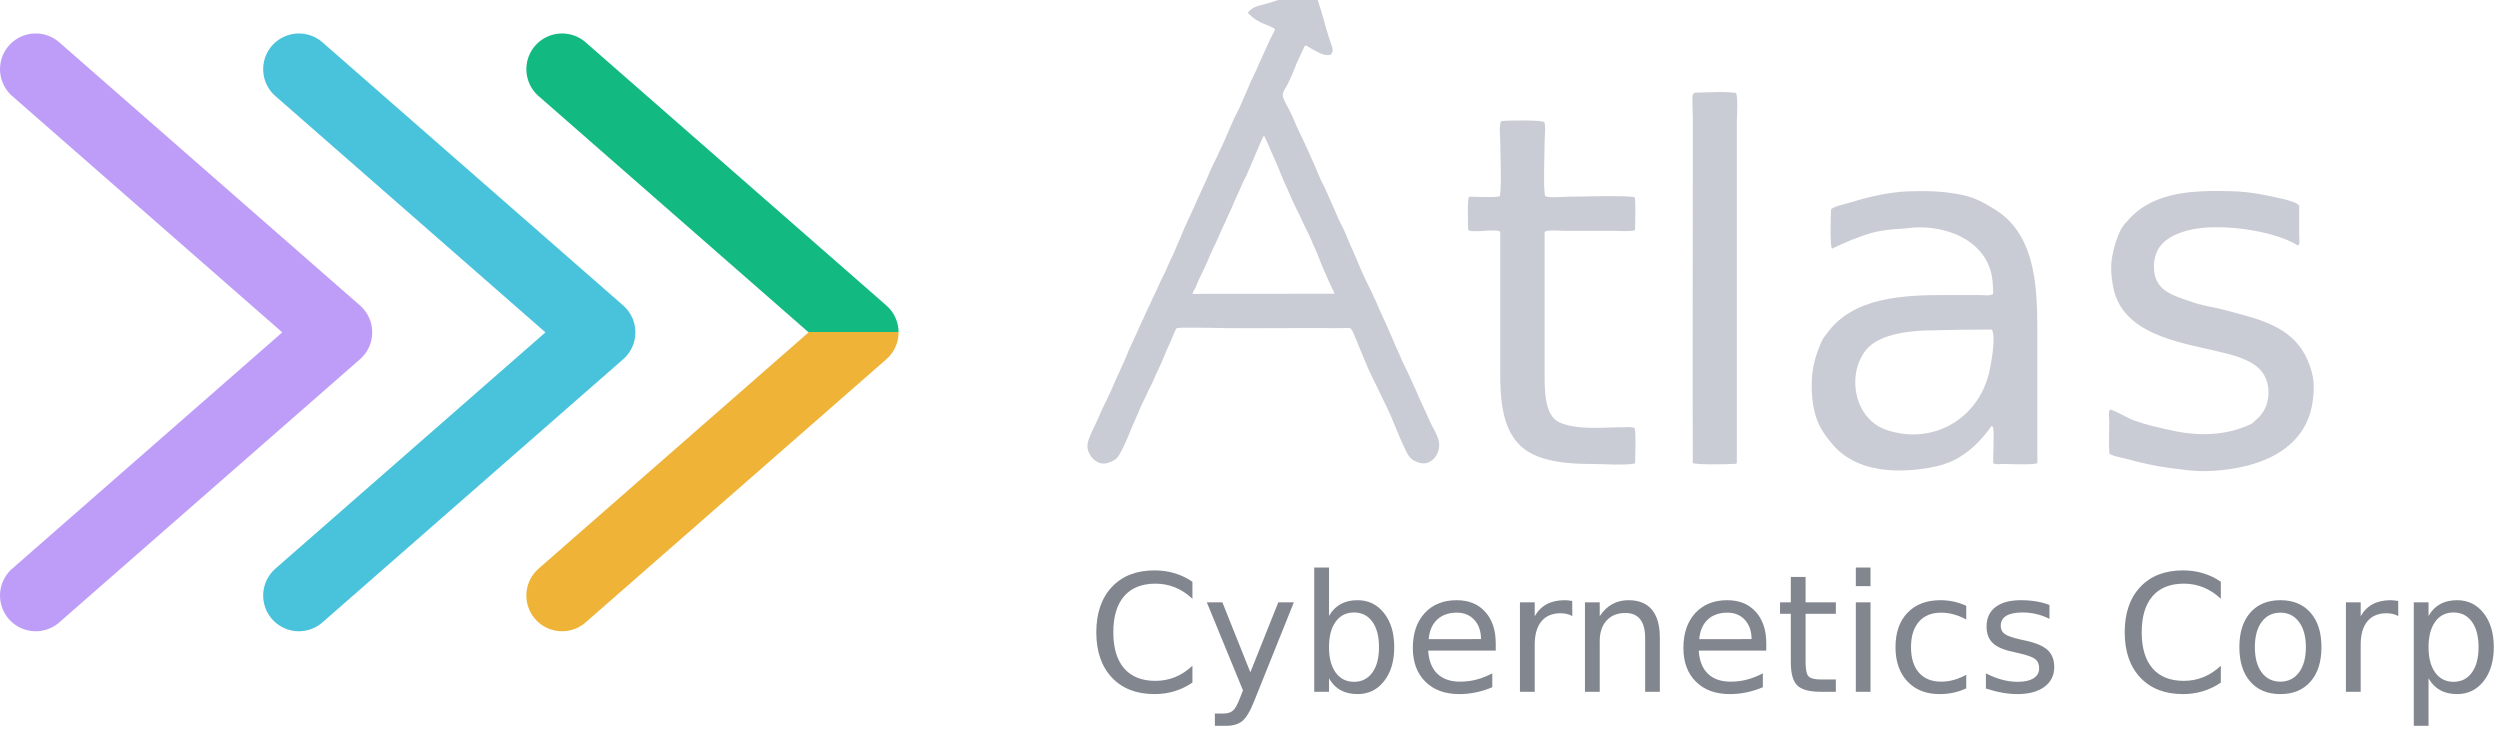
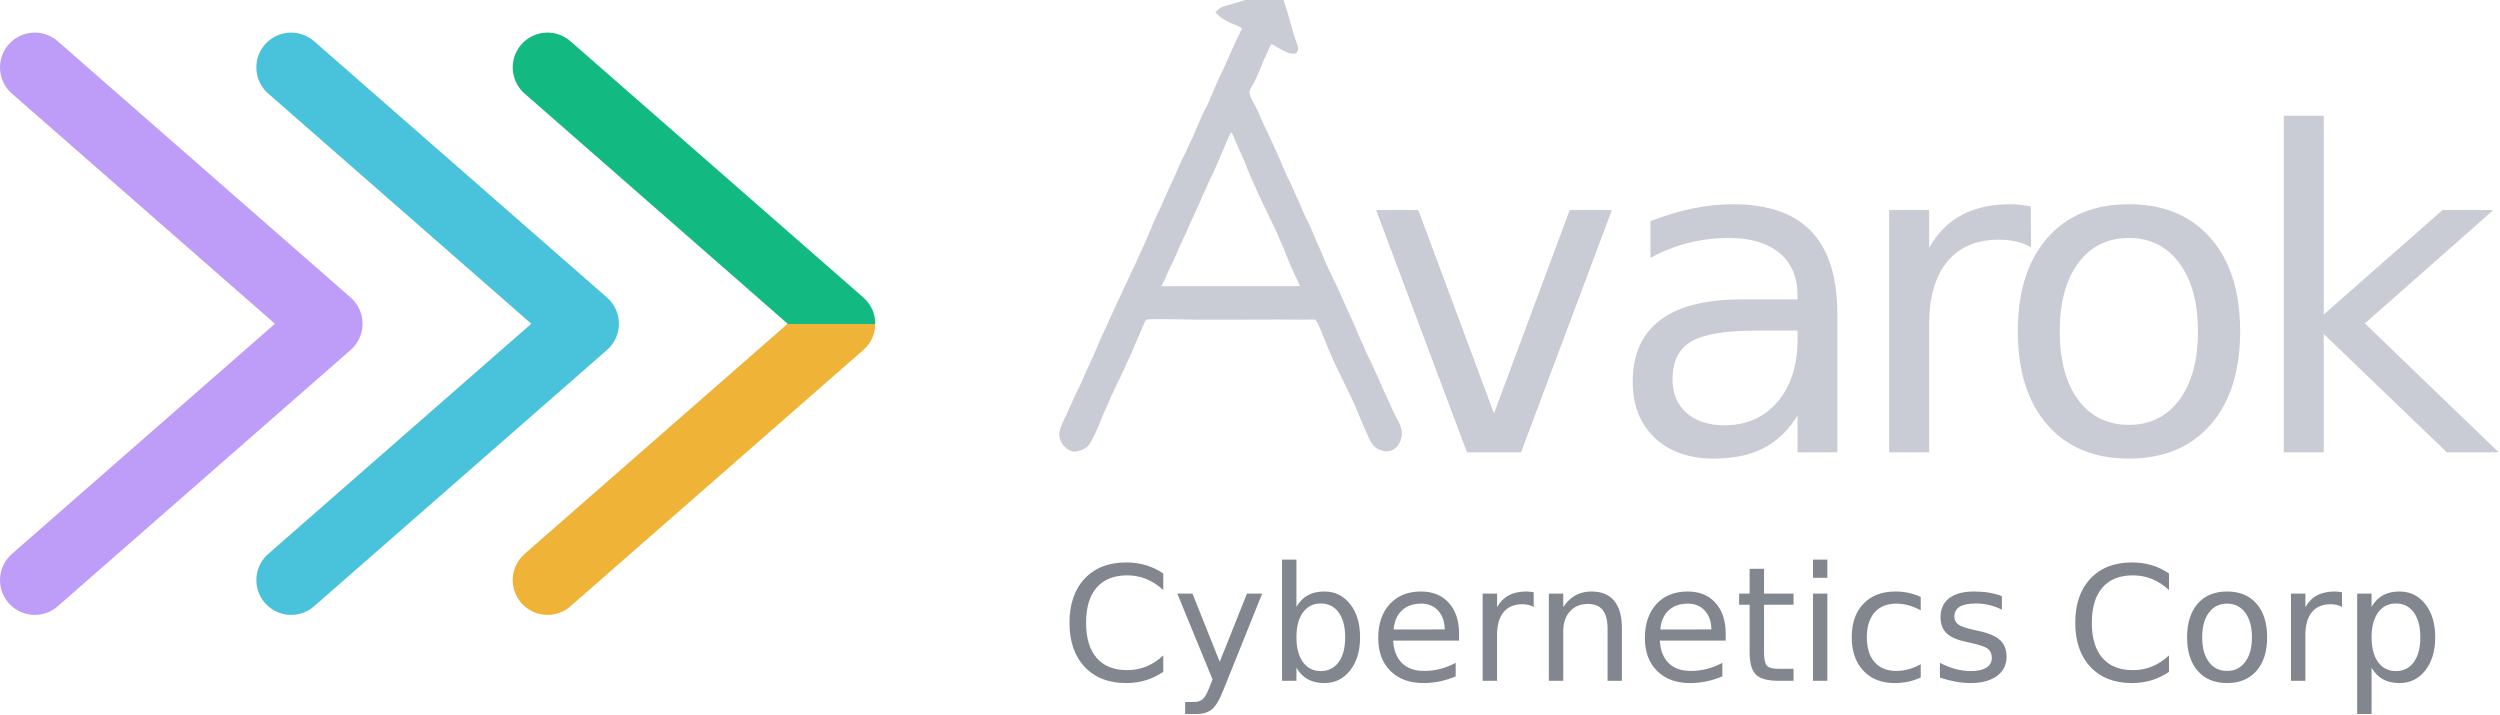
- <svg xmlns="http://www.w3.org/2000/svg" viewBox="0 0 1329.9 390" width="1329.9" height="390" role="img" aria-label="Atlas Cybernetics Corp">
+ <svg xmlns="http://www.w3.org/2000/svg" viewBox="0 0 1365.28 390" width="1365.28" height="390" role="img" aria-label="Avarok Cybernetics Corp">
  <defs>
-     <linearGradient id="gcd" x1="0" y1="0" x2="0" y2="1">
+     <linearGradient id="g1" x1="0" y1="0" x2="0" y2="1">
      <stop offset="0.5" stop-color="#12B981" />
      <stop offset="0.5" stop-color="#EFB338" />
    </linearGradient>
  </defs>
  <g transform="translate(0 17.8) scale(0.5)">
    <g fill="none" stroke-width="76" stroke-linecap="round" stroke-linejoin="round">
-       <path d="M38 38L358 318L38 598" stroke="#BE9DF8" />
-       <path d="M318 38L638 318L318 598" stroke="#49C3DB" />
-       <path d="M598 38L918 318L598 598" stroke="url(#gcd)" />
+       <path stroke="#BE9DF8" d="M38 38L358 318L38 598" />
+       <path stroke="#49C3DB" d="M318 38L638 318L318 598" />
+       <path stroke="url(#g1)" d="M598 38L918 318L598 598" />
    </g>
  </g>
  <path d="M718.38 174.57C716.41 174.39 714.35 174.56 712.38 174.56C707.88 174.54 703.37 174.53 698.88 174.51C683.88 174.46 668.87 174.68 653.88 174.56C647.42 174.51 640.96 174.29 634.5 174.29C632.96 174.29 627.03 174.19 625.9 174.62C625.6 174.83 624.14 178.21 623.92 178.75C622.4 182.58 620.53 186.28 619.03 190.12C617.45 194.17 615.37 198 613.71 202C612.52 204.86 610.91 207.53 609.7 210.38C608.79 212.53 607.58 214.57 606.7 216.75C605.05 220.82 603.07 224.77 601.47 228.88C600.2 232.14 596.27 241.55 594 243.81C592.53 245.28 589.44 246.47 587.38 246.58C583.06 246.82 579.39 242.73 578.58 238.75C578.29 237.3 578.54 235.77 578.95 234.38C580 230.83 582.78 225.86 584.28 222.25C586.94 215.86 590.38 209.79 592.95 203.38C593.7 201.51 594.71 199.75 595.46 197.88C596.4 195.5 597.67 193.26 598.59 190.88C600.98 184.67 604.1 178.74 606.72 172.62C607.49 170.82 608.46 169.07 609.2 167.25C610.17 164.87 611.47 162.63 612.46 160.25C613.59 157.54 615.09 154.97 616.21 152.25C617.7 148.64 619.71 145.24 621.17 141.62C622.55 138.24 624.36 135.03 625.67 131.62C626.43 129.68 627.42 127.83 628.17 125.88C630.13 120.71 632.71 115.81 634.9 110.75C637.84 103.96 641.14 97.33 643.97 90.5C645.25 87.39 647 84.48 648.3 81.38C649.16 79.3 650.32 77.34 651.17 75.25C652.75 71.34 654.62 67.54 656.22 63.62C657.17 61.3 658.58 59.19 659.54 56.88C661.28 52.68 663.26 48.58 664.95 44.38C665.97 41.86 667.36 39.49 668.41 37C670.36 32.37 672.6 27.87 674.59 23.25C675.7 20.68 677.16 18.23 678.25 15.62C677.95 14.91 674.67 13.59 673.88 13.29C670.56 12.06 667.39 10.4 664.86 7.88C664.51 7.52 664.04 7.18 663.78 6.75C664 6.36 664.44 6.04 664.75 5.72C666.89 3.52 669.65 3.06 672.5 2.28C678.24 0.72 683.82 -1.33 689.5 -3.09C692.71 -4.09 695.89 -5.3 699.25 -4.4C699.81 -3.84 701.47 1.64 701.85 2.75C703.93 8.88 705.29 15.25 707.4 21.38C707.88 22.75 709.03 25.5 708.93 26.88C708.89 27.51 708.63 27.96 708.33 28.5C708.27 28.62 708.14 28.96 708 29.01C704.55 30.31 700.2 27.21 697.25 25.68C696.59 25.34 695.05 24.19 694.38 24.19C693.88 24.52 693.06 26.52 692.8 27.12C691.59 29.93 690.13 32.63 689.04 35.5C687.86 38.62 686.5 41.77 685.01 44.75C684.12 46.53 682.39 48.54 682.36 50.62C682.34 52.54 685.02 56.77 685.93 58.62C687.11 61 688.23 63.42 689.21 65.88C690.42 68.9 692 71.79 693.36 74.75C696.23 80.99 699.12 87.25 701.7 93.62C702.86 96.49 704.49 99.15 705.67 102C707.47 106.32 709.57 110.53 711.34 114.88C712.69 118.2 714.57 121.3 715.92 124.62C718.35 130.63 721.16 136.49 723.59 142.5C726.12 148.76 729.54 154.66 732.16 160.88C735.22 168.14 738.82 175.17 741.71 182.5C742.69 184.96 743.98 187.29 744.96 189.75C746.45 193.5 748.51 197.02 750.05 200.75C750.96 202.95 752.15 205.04 753.05 207.25C755.28 212.74 758.02 218.04 760.33 223.5C761.83 227.04 765.16 231.84 765.54 235.62C766.18 241.92 761.06 248.41 754.38 245.98C753.06 245.5 751.95 245.04 750.88 244.13C749.42 242.9 748.32 240.8 747.53 239.12C745.41 234.63 743.5 230.11 741.65 225.5C736.95 213.77 730.48 202.83 725.72 191.12C724.11 187.16 722.43 183.22 720.84 179.25C720.37 178.08 719.25 175.41 718.38 174.57ZM709.88 156.25C709.97 156.01 707.99 152.12 707.73 151.5C705.72 146.81 703.41 142.19 701.7 137.38C700.49 134 698.8 130.82 697.47 127.5C696.01 123.86 693.98 120.48 692.45 116.88C691.4 114.41 689.99 112.1 688.95 109.62C688.28 108.02 687.36 106.5 686.71 104.88C684.96 100.49 682.74 96.3 681.09 91.88C679.28 87.03 676.92 82.4 674.96 77.62C674.65 76.85 672.8 72.53 672.38 72.19C671.88 72.65 669.92 77.32 669.52 78.25C667.43 83.22 665.31 88.18 663.16 93.12C662.42 94.81 661.41 96.41 660.7 98.12C658.96 102.33 656.86 106.4 655.17 110.62C654.42 112.49 653.42 114.26 652.67 116.12C651.63 118.72 650.22 121.16 649.18 123.75C647.17 128.75 644.51 133.48 642.55 138.5C640.72 143.19 637.99 147.51 636.3 152.25C635.96 153.2 634.36 155.57 634.31 156.25C634.66 156.47 639.11 156.29 639.88 156.29C644.79 156.29 649.71 156.29 654.62 156.3C673.04 156.33 691.46 156.29 709.88 156.25Z" fill="#C9CCD4" />
-   <path d="M923.5 246.72C920.1 247 902.67 247.38 900.5 246.3C900.31 197.3 900.5 148.3 900.5 99.3C900.5 86.97 900.5 74.63 900.5 62.3C900.5 60.53 900.02 51.26 900.5 50.3C900.71 49.88 901.16 49.63 901.49 49.3C907.98 49.27 917.34 48.45 923.5 49.46C924.7 51.87 923.92 62.02 923.92 65.3C923.92 78.63 923.92 91.97 923.92 105.3C923.92 152.3 923.92 199.3 923.92 246.3C923.78 246.44 923.64 246.58 923.5 246.72ZM869.5 246.61C864.05 247.66 852.58 246.8 846.5 246.8C834.42 246.8 817.64 245.81 808.5 236.84C798.75 227.27 798.07 211.15 798.07 198.3C798.07 173.3 798.07 148.3 798.07 123.3C795.87 121.36 782.95 124.22 780.99 122.3C780.99 119.51 780.4 106.07 781.5 104.63C783.91 104.63 796.74 105.3 797.88 104.3C798.9 98.86 798.07 81.92 798.07 75.3C798.07 72.53 797.34 66.74 798.5 64.44C801.62 64 819.63 63.73 821.5 64.95C822.37 66.68 821.68 73.07 821.68 75.3C821.68 80.88 820.86 100.28 821.95 104.3C823.83 105.43 831.91 104.63 834.5 104.63C840.74 104.63 865.31 103.82 869.5 104.89C870.27 105.91 869.81 119.91 869.81 122.3C868.76 123.35 860.42 122.8 858.5 122.8C849.83 122.8 841.17 122.8 832.5 122.8C829.91 122.8 823.69 122.08 821.68 123.3C821.68 148.3 821.68 173.3 821.68 198.3C821.68 205.87 821.19 220.89 829.5 224.66C838.77 228.88 852.45 227.3 862.5 227.3C864.73 227.3 867.41 226.88 869.5 227.68C870.42 229.51 869.81 243.23 869.81 246.3C869.7 246.4 869.6 246.5 869.5 246.61ZM1060.27 156.3C1060.27 151.98 1060.02 147.43 1058.69 143.3C1053.46 127.12 1035.38 120.45 1019.5 120.98C1017.16 121.06 1014.84 121.48 1012.5 121.61C1006.94 121.9 1000.88 122.41 995.5 123.96C988.15 126.08 981.37 128.96 974.5 132.3C973.39 130.05 973.87 114.72 974.07 111.3C975.67 109.7 982.09 108.39 984.5 107.66C994.5 104.59 1004.95 102.14 1015.5 101.77C1025.45 101.43 1034.75 101.72 1044.5 103.85C1050.78 105.22 1056.16 108.25 1061.5 111.6C1084.32 125.92 1083.75 156.6 1083.8 180.3C1083.82 191.97 1083.8 203.63 1083.8 215.3C1083.8 225.63 1083.8 235.97 1083.8 246.3C1082.62 247.48 1068.13 246.8 1065.5 246.8C1064.14 246.8 1061.31 247.34 1060.27 246.3C1060.27 243.6 1060.86 228.67 1060.25 227.3C1060.11 226.98 1059.75 226.81 1059.5 226.57C1054.38 233.56 1049.05 239.36 1041.5 243.72C1036.71 246.48 1030.93 248.1 1025.5 248.99C1007.96 251.85 987.11 250.94 974.75 236.3C971.18 232.06 967.95 227.67 966.22 222.3C964.12 215.8 963.55 209.13 963.82 202.3C964.11 194.66 966.1 188.1 969.18 181.3C969.85 179.84 970.98 178.6 971.91 177.3C985.72 157.98 1012.87 156.96 1034.5 156.96C1040.83 156.96 1047.17 156.96 1053.5 156.96C1055.49 156.96 1058.75 157.61 1060.27 156.3ZM1122.12 241.3C1121.69 235.69 1122.05 229.93 1122.05 224.3C1122.05 222.66 1121.39 219.03 1122.5 217.83C1127.03 219.18 1131.02 222.16 1135.5 223.75C1142.74 226.31 1148.15 227.4 1155.5 229.02C1169.63 232.15 1184.44 231.82 1197.5 225.55C1198.62 225.02 1199.54 223.76 1200.5 222.98C1207.77 217.1 1208.92 204.54 1202.87 197.3C1197.47 190.84 1186.34 188.46 1178.5 186.63C1157.89 181.81 1128.62 177.32 1124.04 152.3C1123.09 147.1 1122.61 141.51 1123.63 136.3C1124.62 131.29 1125.87 126.88 1128.11 122.3C1129.19 120.09 1131.17 118.09 1132.82 116.3C1146.57 101.34 1168.68 101.24 1187.5 101.74C1196.38 101.97 1204.91 103.59 1213.5 105.61C1216.01 106.2 1221.38 107.42 1223.08 109.3C1223.08 114.63 1223.09 119.97 1223.08 125.3C1223.08 126.67 1223.65 129.69 1222.5 130.61C1208.86 122.16 1178.9 118.37 1163.5 122.65C1153.35 125.47 1145.64 130.56 1145.81 142.3C1145.99 154.18 1155.05 156.86 1164.5 160.13C1167.79 161.27 1171.06 162.26 1174.5 162.91C1180.88 164.12 1187.25 165.87 1193.5 167.59C1211.39 172.51 1224.83 178.99 1229.87 198.3C1231.19 203.37 1230.95 209.2 1230.15 214.3C1225.77 242.07 1196.86 250.29 1172.5 250.62C1166.55 250.7 1160.38 249.73 1154.5 248.99C1146.23 247.95 1138.5 246.09 1130.5 243.92C1128.61 243.41 1123.37 242.54 1122.12 241.3ZM1059.5 175.3C1047.82 175.3 1036.18 175.49 1024.5 175.8C1014.67 176.06 999.06 178 992.54 186.3C982.05 199.65 986.59 223.01 1003.5 228.71C1027.99 236.96 1052.17 223.07 1058.11 198.3C1059.16 193.93 1061.99 178.53 1059.5 175.3Z" fill="#C9CCD4" />
-   <path d="M634.33 309.47L634.33 318.52C631.45 315.82 628.37 313.81 625.1 312.48C621.82 311.15 618.35 310.48 614.66 310.48C607.41 310.48 601.86 312.7 598 317.14C594.16 321.57 592.24 327.98 592.24 336.36C592.24 344.71 594.16 351.11 598 355.55C601.86 359.98 607.41 362.19 614.66 362.19C618.35 362.19 621.82 361.52 625.1 360.19C628.37 358.86 631.45 356.84 634.33 354.16L634.33 363.11C631.33 365.15 628.15 366.68 624.8 367.7C621.45 368.72 617.9 369.23 614.16 369.23C604.55 369.23 596.99 366.3 591.47 360.42C585.95 354.55 583.19 346.53 583.19 336.36C583.19 326.16 585.95 318.12 591.47 312.25C596.99 306.37 604.55 303.42 614.16 303.42C617.95 303.42 621.52 303.93 624.88 304.94C628.23 305.95 631.38 307.46 634.33 309.47ZM667.39 372.42C665.18 378.09 663.02 381.78 660.92 383.5C658.82 385.23 656.02 386.09 652.51 386.09L646.26 386.09L646.26 379.56L650.86 379.56C653.01 379.56 654.68 379.05 655.87 378.03C657.06 377.01 658.38 374.6 659.82 370.8L661.21 367.23L641.98 320.42L650.26 320.42L665.14 357.64L680 320.42L688.28 320.42ZM733.57 344.25C733.57 338.5 732.39 333.99 730.03 330.72C727.66 327.45 724.41 325.81 720.28 325.81C716.14 325.81 712.89 327.45 710.53 330.72C708.16 333.99 706.98 338.5 706.98 344.25C706.98 350 708.16 354.51 710.53 357.78C712.89 361.05 716.14 362.69 720.28 362.69C724.41 362.69 727.66 361.05 730.03 357.78C732.39 354.51 733.57 350 733.57 344.25ZM706.98 327.64C708.61 324.81 710.69 322.71 713.2 321.34C715.71 319.97 718.7 319.28 722.18 319.28C727.96 319.28 732.66 321.57 736.26 326.16C739.88 330.74 741.68 336.77 741.68 344.25C741.68 351.73 739.88 357.77 736.26 362.36C732.66 366.95 727.96 369.23 722.18 369.23C718.7 369.23 715.71 368.54 713.2 367.17C710.69 365.8 708.61 363.7 706.98 360.86L706.98 368L699.12 368L699.12 301.91L706.98 301.91ZM795.67 342.25L795.67 346.08L759.73 346.08C760.07 351.46 761.69 355.57 764.59 358.39C767.5 361.2 771.54 362.61 776.73 362.61C779.73 362.61 782.64 362.24 785.45 361.5C788.27 360.76 791.07 359.66 793.84 358.19L793.84 365.58C791.04 366.77 788.16 367.68 785.21 368.3C782.28 368.92 779.29 369.23 776.26 369.23C768.67 369.23 762.65 367.03 758.21 362.61C753.79 358.2 751.57 352.21 751.57 344.67C751.57 336.89 753.68 330.71 757.89 326.14C762.09 321.57 767.77 319.28 774.9 319.28C781.3 319.28 786.36 321.34 790.07 325.47C793.8 329.59 795.67 335.18 795.67 342.25ZM787.86 339.97C787.8 335.69 786.61 332.28 784.26 329.73C781.93 327.18 778.83 325.91 774.98 325.91C770.62 325.91 767.14 327.14 764.51 329.61C761.89 332.07 760.39 335.53 760 340ZM836.41 327.73C835.54 327.23 834.57 326.85 833.54 326.61C832.5 326.36 831.37 326.23 830.13 326.23C825.71 326.23 822.32 327.67 819.96 330.55C817.59 333.42 816.41 337.55 816.41 342.94L816.41 368L808.55 368L808.55 320.42L816.41 320.42L816.41 327.81C818.04 324.93 820.18 322.79 822.82 321.39C825.45 319.98 828.65 319.28 832.43 319.28C832.96 319.28 833.54 319.32 834.19 319.39C834.85 319.45 835.57 319.56 836.36 319.7ZM882.97 339.28L882.97 368L875.16 368L875.16 339.53C875.16 335.03 874.28 331.67 872.52 329.44C870.77 327.2 868.13 326.08 864.61 326.08C860.39 326.08 857.07 327.42 854.63 330.11C852.2 332.8 850.99 336.46 850.99 341.11L850.99 368L843.13 368L843.13 320.42L850.99 320.42L850.99 327.81C852.85 324.95 855.05 322.81 857.58 321.41C860.12 319.99 863.05 319.28 866.36 319.28C871.83 319.28 875.96 320.98 878.77 324.36C881.57 327.73 882.97 332.71 882.97 339.28ZM939.59 342.25L939.59 346.08L903.66 346.08C904 351.46 905.62 355.57 908.52 358.39C911.42 361.2 915.47 362.61 920.66 362.61C923.66 362.61 926.56 362.24 929.38 361.5C932.2 360.76 934.99 359.66 937.77 358.19L937.77 365.58C934.96 366.77 932.09 367.68 929.14 368.3C926.2 368.92 923.22 369.23 920.19 369.23C912.59 369.23 906.58 367.03 902.14 362.61C897.71 358.2 895.5 352.21 895.5 344.67C895.5 336.89 897.6 330.71 901.81 326.14C906.02 321.57 911.69 319.28 918.83 319.28C925.22 319.28 930.28 321.34 934 325.47C937.73 329.59 939.59 335.18 939.59 342.25ZM931.78 339.97C931.73 335.69 930.53 332.28 928.19 329.73C925.85 327.18 922.76 325.91 918.91 325.91C914.55 325.91 911.06 327.14 908.44 329.61C905.82 332.07 904.32 335.53 903.92 340ZM960.5 306.91L960.5 320.42L976.6 320.42L976.6 326.5L960.5 326.5L960.5 352.33C960.5 356.2 961.03 358.7 962.08 359.8C963.14 360.9 965.3 361.45 968.57 361.45L976.6 361.45L976.6 368L968.57 368C962.54 368 958.37 366.88 956.08 364.62C953.79 362.38 952.64 358.28 952.64 352.33L952.64 326.5L946.91 326.5L946.91 320.42L952.64 320.42L952.64 306.91ZM987.22 320.42L995.04 320.42L995.04 368L987.22 368ZM987.22 301.91L995.04 301.91L995.04 311.8L987.22 311.8ZM1045.97 322.25L1045.97 329.56C1043.76 328.34 1041.54 327.43 1039.31 326.83C1037.09 326.21 1034.85 325.91 1032.59 325.91C1027.52 325.91 1023.58 327.52 1020.78 330.73C1017.98 333.95 1016.58 338.45 1016.58 344.25C1016.58 350.06 1017.98 354.58 1020.78 357.8C1023.58 361.01 1027.52 362.61 1032.59 362.61C1034.85 362.61 1037.09 362.31 1039.31 361.7C1041.54 361.09 1043.76 360.17 1045.97 358.95L1045.97 366.17C1043.79 367.2 1041.53 367.96 1039.19 368.47C1036.85 368.98 1034.37 369.23 1031.73 369.23C1024.57 369.23 1018.88 366.98 1014.66 362.48C1010.44 357.98 1008.33 351.9 1008.33 344.25C1008.33 336.49 1010.46 330.39 1014.72 325.95C1018.99 321.51 1024.83 319.28 1032.25 319.28C1034.66 319.28 1037 319.53 1039.3 320.03C1041.59 320.52 1043.81 321.26 1045.97 322.25ZM1090.23 321.83L1090.23 329.22C1088.02 328.09 1085.73 327.23 1083.34 326.67C1080.97 326.1 1078.5 325.81 1075.95 325.81C1072.08 325.81 1069.16 326.41 1067.22 327.61C1065.28 328.8 1064.31 330.58 1064.31 332.95C1064.31 334.77 1065 336.19 1066.39 337.22C1067.79 338.25 1070.58 339.23 1074.77 340.17L1077.45 340.77C1082.99 341.95 1086.93 343.63 1089.27 345.8C1091.61 347.96 1092.78 350.99 1092.78 354.88C1092.78 359.29 1091.03 362.79 1087.53 365.38C1084.04 367.95 1079.23 369.23 1073.11 369.23C1070.57 369.23 1067.91 368.98 1065.14 368.48C1062.38 368 1059.47 367.26 1056.42 366.27L1056.42 358.19C1059.3 359.69 1062.15 360.81 1064.95 361.56C1067.75 362.31 1070.53 362.69 1073.28 362.69C1076.97 362.69 1079.8 362.06 1081.78 360.8C1083.76 359.54 1084.75 357.76 1084.75 355.47C1084.75 353.34 1084.04 351.72 1082.61 350.59C1081.18 349.46 1078.05 348.37 1073.2 347.31L1070.48 346.67C1065.64 345.65 1062.14 344.09 1059.98 341.98C1057.84 339.87 1056.77 336.98 1056.77 333.3C1056.77 328.82 1058.35 325.37 1061.52 322.94C1064.69 320.5 1069.2 319.28 1075.03 319.28C1077.91 319.28 1080.63 319.5 1083.17 319.92C1085.72 320.34 1088.08 320.98 1090.23 321.83ZM1181.4 309.47L1181.4 318.52C1178.51 315.82 1175.43 313.81 1172.16 312.48C1168.89 311.15 1165.41 310.48 1161.73 310.48C1154.48 310.48 1148.92 312.7 1145.07 317.14C1141.23 321.57 1139.3 327.98 1139.3 336.36C1139.3 344.71 1141.23 351.11 1145.07 355.55C1148.92 359.98 1154.48 362.19 1161.73 362.19C1165.41 362.19 1168.89 361.52 1172.16 360.19C1175.43 358.86 1178.51 356.84 1181.4 354.16L1181.4 363.11C1178.4 365.15 1175.22 366.68 1171.87 367.7C1168.51 368.72 1164.96 369.23 1161.23 369.23C1151.62 369.23 1144.06 366.3 1138.54 360.42C1133.02 354.55 1130.26 346.53 1130.26 336.36C1130.26 326.16 1133.02 318.12 1138.54 312.25C1144.06 306.37 1151.62 303.42 1161.23 303.42C1165.02 303.42 1168.59 303.93 1171.95 304.94C1175.3 305.95 1178.45 307.46 1181.4 309.47ZM1213.09 325.91C1208.89 325.91 1205.58 327.54 1203.14 330.81C1200.71 334.09 1199.5 338.56 1199.5 344.25C1199.5 349.95 1200.71 354.43 1203.12 357.7C1205.55 360.98 1208.88 362.61 1213.09 362.61C1217.25 362.61 1220.55 360.97 1222.98 357.69C1225.42 354.4 1226.64 349.92 1226.64 344.25C1226.64 338.62 1225.42 334.15 1222.98 330.86C1220.55 327.56 1217.25 325.91 1213.09 325.91ZM1213.09 319.28C1219.88 319.28 1225.22 321.49 1229.09 325.91C1232.98 330.32 1234.92 336.44 1234.92 344.25C1234.92 352.04 1232.98 358.16 1229.09 362.59C1225.22 367.02 1219.88 369.23 1213.09 369.23C1206.26 369.23 1200.91 367.02 1197.05 362.59C1193.18 358.16 1191.25 352.04 1191.25 344.25C1191.25 336.44 1193.18 330.32 1197.05 325.91C1200.91 321.49 1206.26 319.28 1213.09 319.28ZM1275.79 327.73C1274.91 327.23 1273.95 326.85 1272.91 326.61C1271.88 326.36 1270.75 326.23 1269.51 326.23C1265.09 326.23 1261.7 327.67 1259.34 330.55C1256.97 333.42 1255.79 337.55 1255.79 342.94L1255.79 368L1247.93 368L1247.93 320.42L1255.79 320.42L1255.79 327.81C1257.42 324.93 1259.56 322.79 1262.2 321.39C1264.83 319.98 1268.03 319.28 1271.8 319.28C1272.34 319.28 1272.92 319.32 1273.57 319.39C1274.23 319.45 1274.95 319.56 1275.74 319.7ZM1291.89 360.86L1291.89 386.09L1284.04 386.09L1284.04 320.42L1291.89 320.42L1291.89 327.64C1293.53 324.81 1295.6 322.71 1298.11 321.34C1300.62 319.97 1303.62 319.28 1307.1 319.28C1312.88 319.28 1317.57 321.57 1321.18 326.16C1324.79 330.74 1326.6 336.77 1326.6 344.25C1326.6 351.73 1324.79 357.77 1321.18 362.36C1317.57 366.95 1312.88 369.23 1307.1 369.23C1303.62 369.23 1300.62 368.54 1298.11 367.17C1295.6 365.8 1293.53 363.7 1291.89 360.86ZM1318.49 344.25C1318.49 338.5 1317.3 333.99 1314.94 330.72C1312.57 327.45 1309.32 325.81 1305.19 325.81C1301.05 325.81 1297.8 327.45 1295.44 330.72C1293.07 333.99 1291.89 338.5 1291.89 344.25C1291.89 350 1293.07 354.51 1295.44 357.78C1297.8 361.05 1301.05 362.69 1305.19 362.69C1309.32 362.69 1312.57 361.05 1314.94 357.78C1317.3 354.51 1318.49 350 1318.49 344.25ZM578.3 287.24" fill="#82868F" />
+   <path d="M751.52 114.72H774.55L815.89 225.76L857.24 114.72H880.27L830.66 247.02H801.13Z M960.04 180.52Q933.70 180.52 923.54 186.54Q913.39 192.56 913.39 207.09Q913.39 218.67 921.00 225.46Q928.62 232.25 941.74 232.25Q959.81 232.25 970.73 219.44Q981.66 206.62 981.66 185.36V180.52ZM1003.40 171.54V247.02H981.66V226.94Q974.22 238.99 963.12 244.72Q952.01 250.45 935.95 250.45Q915.63 250.45 903.64 239.05Q891.65 227.65 891.65 208.51Q891.65 186.19 906.59 174.85Q921.54 163.51 951.19 163.51H981.66V161.38Q981.66 146.38 971.80 138.17Q961.93 129.96 944.10 129.96Q932.76 129.96 922.01 132.68Q911.26 135.39 901.34 140.83V120.74Q913.27 116.14 924.49 113.83Q935.71 111.53 946.34 111.53Q975.05 111.53 989.22 126.41Q1003.40 141.30 1003.40 171.54Z M1109.17 135.04Q1105.50 132.91 1101.19 131.91Q1096.88 130.90 1091.68 130.90Q1073.26 130.90 1063.39 142.89Q1053.53 154.88 1053.53 177.33V247.02H1031.68V114.72H1053.53V135.27Q1060.38 123.23 1071.37 117.38Q1082.35 111.53 1098.06 111.53Q1100.31 111.53 1103.02 111.83Q1105.74 112.12 1109.05 112.71Z M1162.65 129.96Q1145.17 129.96 1135.01 143.60Q1124.85 157.25 1124.85 180.99Q1124.85 204.73 1134.95 218.37Q1145.05 232.02 1162.65 232.02Q1180.02 232.02 1190.18 218.32Q1200.34 204.61 1200.34 180.99Q1200.34 157.48 1190.18 143.72Q1180.02 129.96 1162.65 129.96ZM1162.65 111.53Q1191.00 111.53 1207.19 129.96Q1223.37 148.39 1223.37 180.99Q1223.37 213.47 1207.19 231.96Q1191.00 250.45 1162.65 250.45Q1134.19 250.45 1118.06 231.96Q1101.94 213.47 1101.94 180.99Q1101.94 148.39 1118.06 129.96Q1134.19 111.53 1162.65 111.53Z M1247.19 63.22H1269.04V171.77L1333.89 114.72H1361.65L1291.49 176.62L1364.61 247.02H1336.26L1269.04 182.41V247.02H1247.19Z" fill="#C9CCD4" />
+   <path d="M635.27 313.19L635.27 313.19L635.27 322.25Q630.93 318.21 626.02 316.21Q621.11 314.21 615.58 314.21L615.58 314.21Q604.69 314.21 598.91 320.87Q593.12 327.52 593.12 340.11L593.12 340.11Q593.12 352.66 598.91 359.32Q604.69 365.97 615.58 365.97L615.58 365.97Q621.11 365.97 626.02 363.97Q630.93 361.98 635.27 357.93L635.27 357.93L635.27 366.91Q630.76 369.97 625.72 371.50Q620.68 373.03 615.07 373.03L615.07 373.03Q600.65 373.03 592.36 364.21Q584.06 355.38 584.06 340.11L584.06 340.11Q584.06 324.80 592.36 315.98Q600.65 307.15 615.07 307.15L615.07 307.15Q620.77 307.15 625.81 308.66Q630.85 310.17 635.27 313.19ZM689.29 324.16L668.36 376.22Q665.04 384.73 661.90 387.32Q658.75 389.92 653.47 389.92L653.47 389.92L647.22 389.92L647.22 383.37L651.82 383.37Q655.05 383.37 656.83 381.84Q658.62 380.31 660.79 374.61L660.79 374.61L662.19 371.03L642.93 324.16L651.22 324.16L666.11 361.42L680.99 324.16L689.29 324.16ZM734.62 348.02L734.62 348.02Q734.62 339.39 731.07 334.48Q727.52 329.57 721.31 329.57L721.31 329.57Q715.10 329.57 711.55 334.48Q708.00 339.39 708.00 348.02L708.00 348.02Q708.00 356.66 711.55 361.57Q715.10 366.48 721.31 366.48L721.31 366.48Q727.52 366.48 731.07 361.57Q734.62 356.66 734.62 348.02ZM708.00 305.62L708.00 331.39Q710.47 327.14 714.23 325.08Q717.99 323.02 723.23 323.02L723.23 323.02Q731.90 323.02 737.33 329.91Q742.75 336.80 742.75 348.02L742.75 348.02Q742.75 359.25 737.33 366.14Q731.90 373.03 723.23 373.03L723.23 373.03Q717.99 373.03 714.23 370.97Q710.47 368.91 708.00 364.65L708.00 364.65L708.00 371.80L700.13 371.80L700.13 305.62L708.00 305.62ZM796.81 346.03L796.81 346.03L796.81 349.85L760.82 349.85Q761.33 357.93 765.69 362.17Q770.05 366.40 777.84 366.40L777.84 366.40Q782.34 366.40 786.58 365.29Q790.81 364.19 794.98 361.98L794.98 361.98L794.98 369.38Q790.77 371.16 786.34 372.10Q781.92 373.03 777.37 373.03L777.37 373.03Q765.97 373.03 759.31 366.40Q752.66 359.76 752.66 348.45L752.66 348.45Q752.66 336.75 758.97 329.88Q765.29 323.02 776.01 323.02L776.01 323.02Q785.62 323.02 791.21 329.20Q796.81 335.39 796.81 346.03ZM761.08 343.77L788.98 343.73Q788.89 337.31 785.39 333.48Q781.88 329.65 776.09 329.65L776.09 329.65Q769.54 329.65 765.61 333.35Q761.67 337.05 761.08 343.77L761.08 343.77ZM837.55 323.44L837.59 331.48Q836.27 330.71 834.72 330.35Q833.17 329.99 831.30 329.99L831.30 329.99Q824.66 329.99 821.11 334.31Q817.56 338.63 817.56 346.71L817.56 346.71L817.56 371.80L809.69 371.80L809.69 324.16L817.56 324.16L817.56 331.56Q820.03 327.23 823.98 325.12Q827.94 323.02 833.60 323.02L833.60 323.02Q834.40 323.02 835.38 323.12Q836.36 323.23 837.55 323.44L837.55 323.44ZM885.74 343.05L885.74 343.05L885.74 371.80L877.91 371.80L877.91 343.30Q877.91 336.54 875.28 333.18Q872.64 329.82 867.37 329.82L867.37 329.82Q861.03 329.82 857.37 333.86Q853.71 337.90 853.71 344.88L853.71 344.88L853.71 371.80L845.84 371.80L845.84 324.16L853.71 324.16L853.71 331.56Q856.52 327.27 860.33 325.14Q864.13 323.02 869.11 323.02L869.11 323.02Q877.32 323.02 881.53 328.10Q885.74 333.18 885.74 343.05ZM942.43 346.03L942.43 346.03L942.43 349.85L906.45 349.85Q906.96 357.93 911.32 362.17Q915.68 366.40 923.46 366.40L923.46 366.40Q927.97 366.40 932.20 365.29Q936.44 364.19 940.60 361.98L940.60 361.98L940.60 369.38Q936.39 371.16 931.97 372.10Q927.55 373.03 923.00 373.03L923.00 373.03Q911.60 373.03 904.94 366.40Q898.29 359.76 898.29 348.45L898.29 348.45Q898.29 336.75 904.60 329.88Q910.92 323.02 921.64 323.02L921.64 323.02Q931.25 323.02 936.84 329.20Q942.43 335.39 942.43 346.03ZM906.71 343.77L934.61 343.73Q934.52 337.31 931.01 333.48Q927.51 329.65 921.72 329.65L921.72 329.65Q915.17 329.65 911.24 333.35Q907.30 337.05 906.71 343.77L906.71 343.77ZM955.49 310.64L963.36 310.64L963.36 324.16L979.48 324.16L979.48 330.25L963.36 330.25L963.36 356.11Q963.36 361.93 964.95 363.59Q966.55 365.25 971.44 365.25L971.44 365.25L979.48 365.25L979.48 371.80L971.44 371.80Q962.38 371.80 958.94 368.42Q955.49 365.04 955.49 356.11L955.49 356.11L955.49 330.25L949.75 330.25L949.75 324.16L955.49 324.16L955.49 310.64ZM990.11 371.80L990.11 324.16L997.94 324.16L997.94 371.80L990.11 371.80ZM990.11 315.53L990.11 305.62L997.94 305.62L997.94 315.53L990.11 315.53ZM1048.93 325.99L1048.93 325.99L1048.93 333.31Q1045.62 331.48 1042.28 330.57Q1038.94 329.65 1035.54 329.65L1035.54 329.65Q1027.92 329.65 1023.71 334.48Q1019.50 339.31 1019.50 348.02L1019.50 348.02Q1019.50 356.74 1023.71 361.57Q1027.92 366.40 1035.54 366.40L1035.54 366.40Q1038.94 366.40 1042.28 365.48Q1045.62 364.57 1048.93 362.74L1048.93 362.74L1048.93 369.97Q1045.66 371.50 1042.15 372.27Q1038.64 373.03 1034.68 373.03L1034.68 373.03Q1023.92 373.03 1017.59 366.27Q1011.25 359.51 1011.25 348.02L1011.25 348.02Q1011.25 336.37 1017.65 329.69Q1024.05 323.02 1035.19 323.02L1035.19 323.02Q1038.81 323.02 1042.26 323.76Q1045.70 324.50 1048.93 325.99ZM1093.25 325.57L1093.25 325.57L1093.25 332.97Q1089.93 331.27 1086.36 330.42Q1082.79 329.57 1078.96 329.57L1078.96 329.57Q1073.13 329.57 1070.22 331.35Q1067.31 333.14 1067.31 336.71L1067.31 336.71Q1067.31 339.43 1069.39 340.99Q1071.47 342.54 1077.77 343.94L1077.77 343.94L1080.45 344.54Q1088.78 346.32 1092.29 349.58Q1095.80 352.83 1095.80 358.66L1095.80 358.66Q1095.80 365.29 1090.55 369.16Q1085.30 373.03 1076.11 373.03L1076.11 373.03Q1072.28 373.03 1068.14 372.29Q1063.99 371.54 1059.40 370.06L1059.40 370.06L1059.40 361.98Q1063.73 364.23 1067.94 365.36Q1072.15 366.48 1076.28 366.48L1076.28 366.48Q1081.81 366.48 1084.79 364.59Q1087.76 362.70 1087.76 359.25L1087.76 359.25Q1087.76 356.06 1085.62 354.36Q1083.47 352.66 1076.20 351.09L1076.20 351.09L1073.47 350.45Q1066.20 348.92 1062.97 345.75Q1059.74 342.58 1059.74 337.05L1059.74 337.05Q1059.74 330.33 1064.50 326.67Q1069.26 323.02 1078.02 323.02L1078.02 323.02Q1082.36 323.02 1086.19 323.65Q1090.02 324.29 1093.25 325.57ZM1184.52 313.19L1184.52 313.19L1184.52 322.25Q1180.19 318.21 1175.27 316.21Q1170.36 314.21 1164.83 314.21L1164.83 314.21Q1153.94 314.21 1148.16 320.87Q1142.37 327.52 1142.37 340.11L1142.37 340.11Q1142.37 352.66 1148.16 359.32Q1153.94 365.97 1164.83 365.97L1164.83 365.97Q1170.36 365.97 1175.27 363.97Q1180.19 361.98 1184.52 357.93L1184.52 357.93L1184.52 366.91Q1180.02 369.97 1174.97 371.50Q1169.93 373.03 1164.32 373.03L1164.32 373.03Q1149.90 373.03 1141.61 364.21Q1133.32 355.38 1133.32 340.11L1133.32 340.11Q1133.32 324.80 1141.61 315.98Q1149.90 307.15 1164.32 307.15L1164.32 307.15Q1170.02 307.15 1175.06 308.66Q1180.10 310.17 1184.52 313.19ZM1216.25 329.65L1216.25 329.65Q1209.96 329.65 1206.30 334.56Q1202.64 339.48 1202.64 348.02L1202.64 348.02Q1202.64 356.57 1206.28 361.49Q1209.91 366.40 1216.25 366.40L1216.25 366.40Q1222.50 366.40 1226.16 361.46Q1229.82 356.53 1229.82 348.02L1229.82 348.02Q1229.82 339.56 1226.16 334.61Q1222.50 329.65 1216.25 329.65ZM1216.25 323.02L1216.25 323.02Q1226.46 323.02 1232.29 329.65Q1238.11 336.29 1238.11 348.02L1238.11 348.02Q1238.11 359.72 1232.29 366.38Q1226.46 373.03 1216.25 373.03L1216.25 373.03Q1206.00 373.03 1200.20 366.38Q1194.39 359.72 1194.39 348.02L1194.39 348.02Q1194.39 336.29 1200.20 329.65Q1206.00 323.02 1216.25 323.02ZM1278.99 323.44L1279.03 331.48Q1277.71 330.71 1276.16 330.35Q1274.61 329.99 1272.73 329.99L1272.73 329.99Q1266.10 329.99 1262.55 334.31Q1259.00 338.63 1259.00 346.71L1259.00 346.71L1259.00 371.80L1251.13 371.80L1251.13 324.16L1259.00 324.16L1259.00 331.56Q1261.46 327.23 1265.42 325.12Q1269.37 323.02 1275.03 323.02L1275.03 323.02Q1275.84 323.02 1276.82 323.12Q1277.80 323.23 1278.99 323.44L1278.99 323.44ZM1295.15 364.65L1295.15 364.65L1295.15 389.92L1287.28 389.92L1287.28 324.16L1295.15 324.16L1295.15 331.39Q1297.61 327.14 1301.38 325.08Q1305.14 323.02 1310.37 323.02L1310.37 323.02Q1319.05 323.02 1324.47 329.91Q1329.90 336.80 1329.90 348.02L1329.90 348.02Q1329.90 359.25 1324.47 366.14Q1319.05 373.03 1310.37 373.03L1310.37 373.03Q1305.14 373.03 1301.38 370.97Q1297.61 368.91 1295.15 364.65ZM1321.77 348.02L1321.77 348.02Q1321.77 339.39 1318.22 334.48Q1314.67 329.57 1308.46 329.57L1308.46 329.57Q1302.25 329.57 1298.70 334.48Q1295.15 339.39 1295.15 348.02L1295.15 348.02Q1295.15 356.66 1298.70 361.57Q1302.25 366.48 1308.46 366.48L1308.46 366.48Q1314.67 366.48 1318.22 361.57Q1321.77 356.66 1321.77 348.02Z" fill="#82868F" />
</svg>
